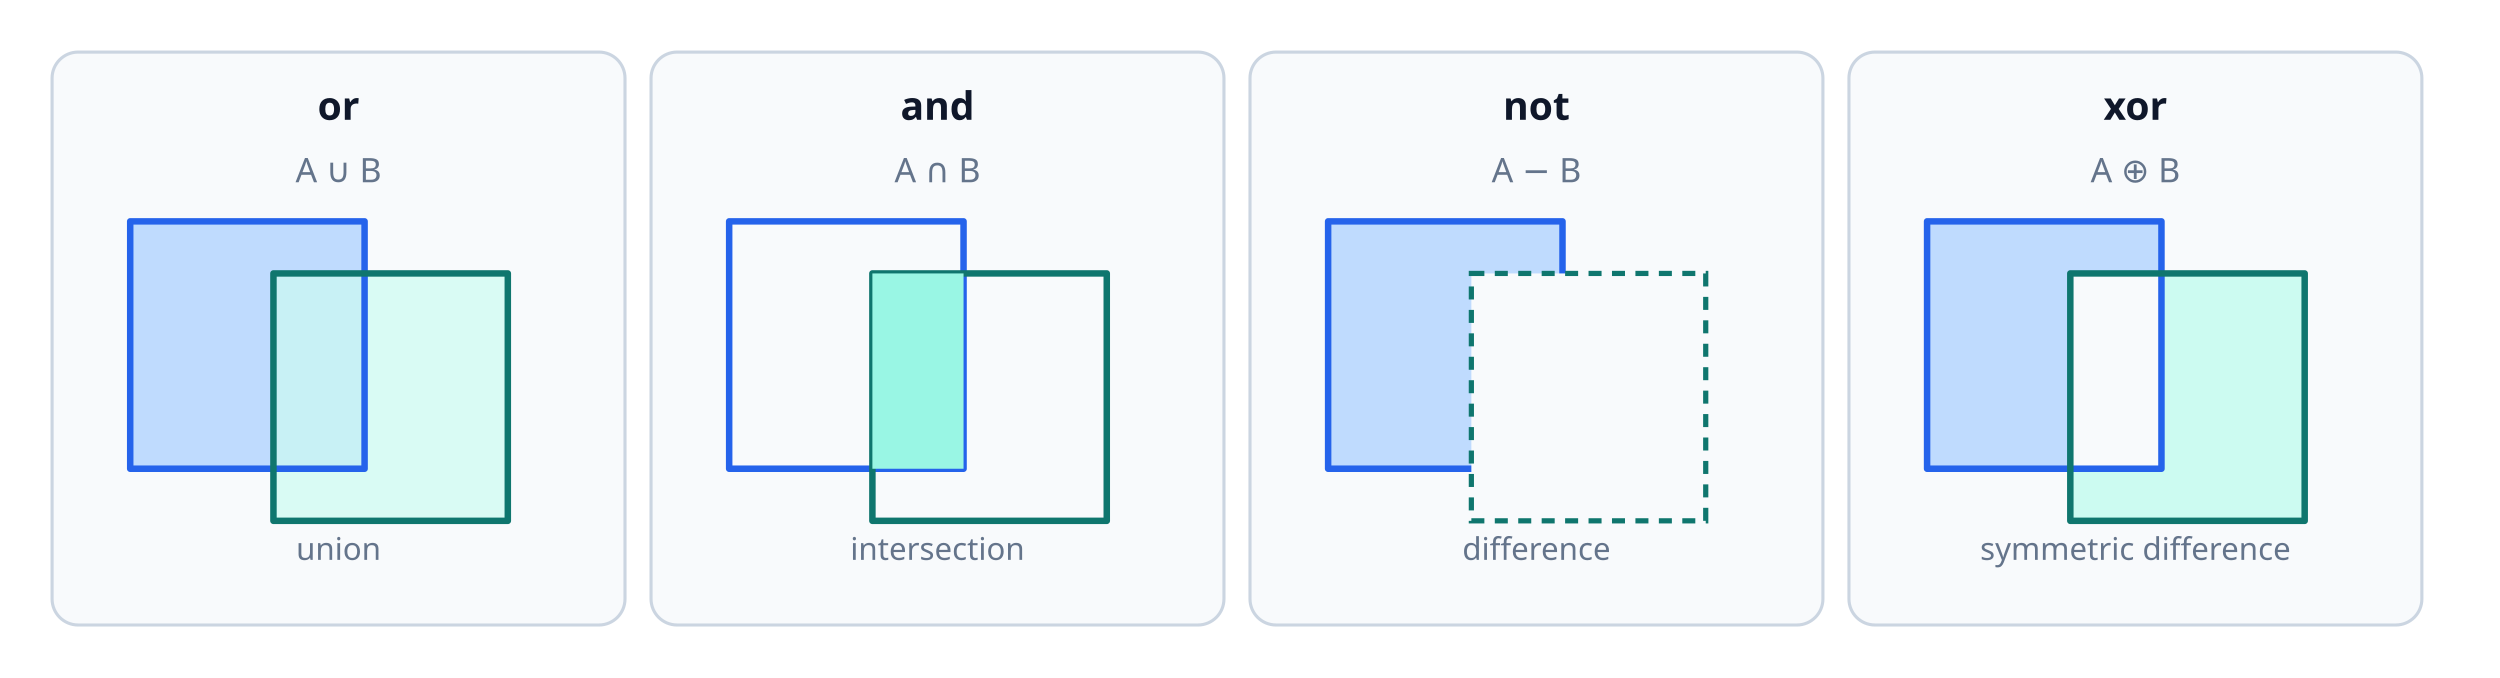
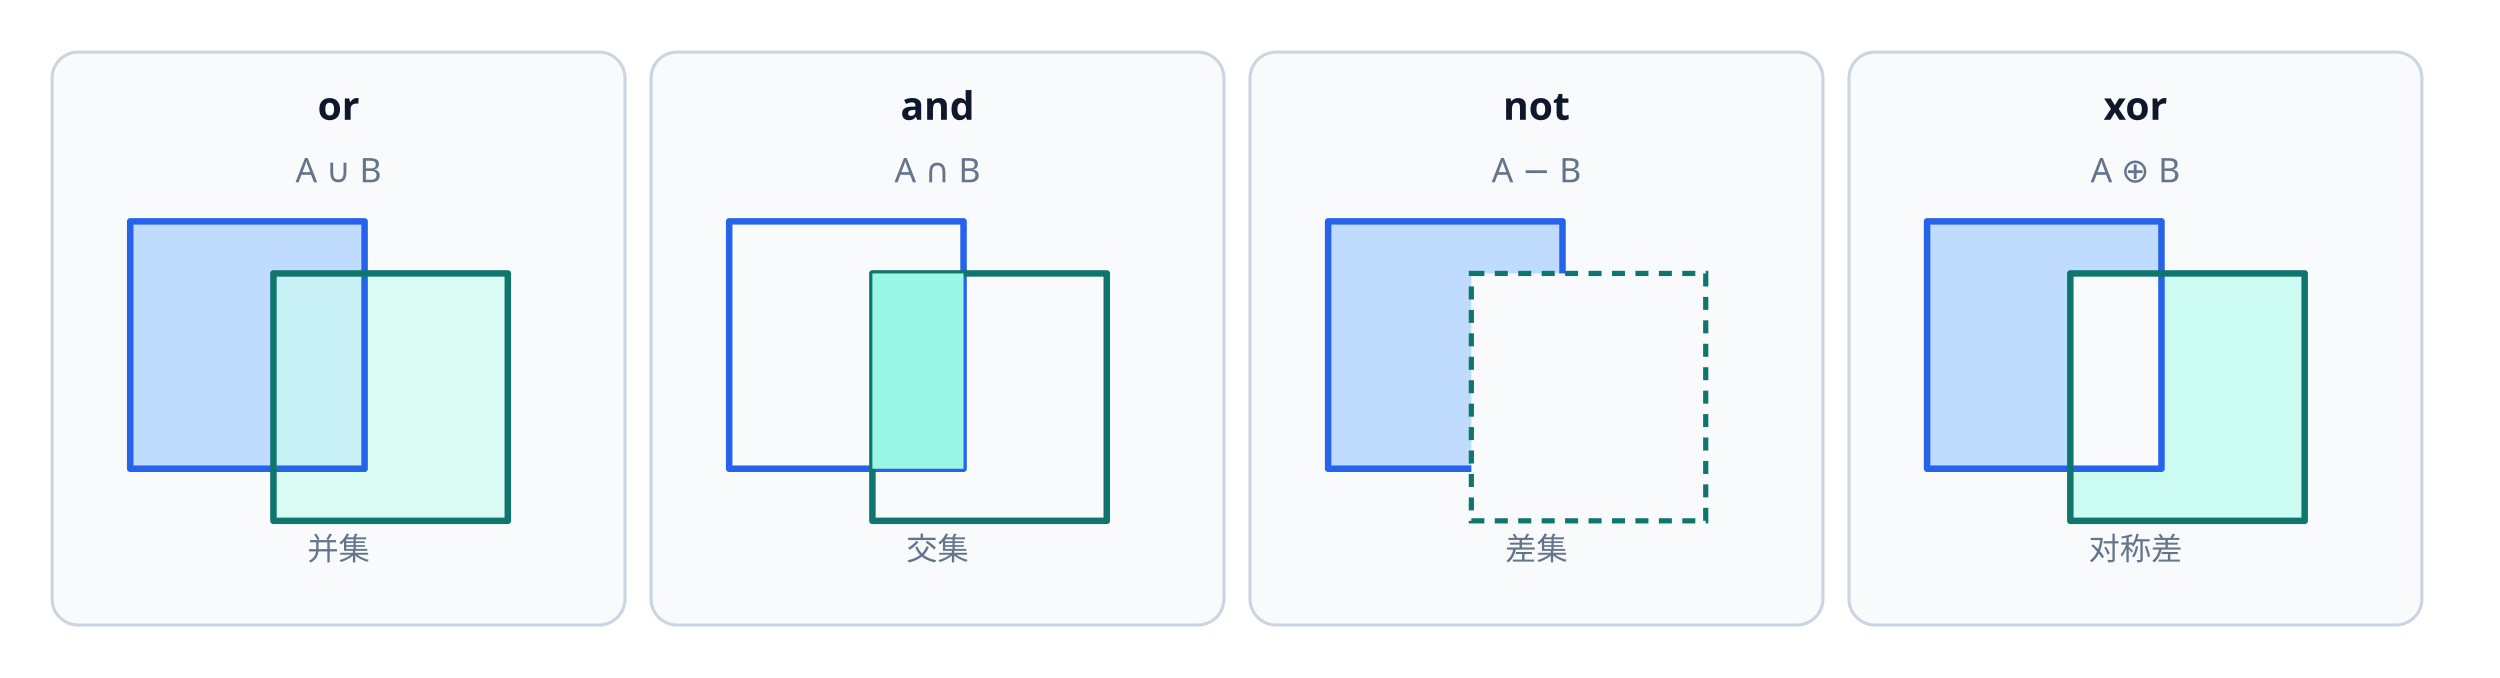
<svg xmlns="http://www.w3.org/2000/svg" viewBox="0 0 960 260" role="img" aria-labelledby="title desc">
  <defs>
    <style>
      .panel { fill: #f8fafc; stroke: #cbd5e1; stroke-width: 1.2; }
      .title { font: 600 15px sans-serif; fill: #0f172a; text-anchor: middle; }
      .formula { font: 13px sans-serif; fill: #64748b; text-anchor: middle; }
      .caption { font: 12px sans-serif; fill: #64748b; text-anchor: middle; }
      .outline { fill: none; stroke: #2563eb; stroke-width: 2.5; stroke-linejoin: round; }
      .outline-b { fill: none; stroke: #0f766e; stroke-width: 2.5; stroke-linejoin: round; }
      .outline-b-dash { fill: none; stroke: #0f766e; stroke-width: 2; stroke-dasharray: 5 4; }
      .fill-a { fill: #bfdbfe; }
      .fill-b { fill: #ccfbf1; }
      .fill-ab { fill: #99f6e4; }
      .bg { fill: #f8fafc; }
      .tiny { font: 11px sans-serif; fill: #475569; }
    </style>
  </defs>
  <g>
    <rect class="panel" x="20" y="20" width="220" height="220" rx="10" />
    <text class="title" x="130" y="46">or</text>
    <text class="formula" x="130" y="70">A ∪ B</text>
    <rect class="fill-a" x="50" y="85" width="90" height="95" />
    <rect class="fill-b" x="105" y="105" width="90" height="95" fill-opacity=".7" />
    <rect class="outline" x="50" y="85" width="90" height="95" />
    <rect class="outline-b" x="105" y="105" width="90" height="95" />
-     <text class="caption" x="130" y="215">union</text>
+     <text class="caption" x="130" y="215">并集</text>
  </g>
  <g>
    <rect class="panel" x="250" y="20" width="220" height="220" rx="10" />
    <text class="title" x="360" y="46">and</text>
    <text class="formula" x="360" y="70">A ∩ B</text>
    <rect class="outline" x="280" y="85" width="90" height="95" />
    <rect class="outline-b" x="335" y="105" width="90" height="95" />
    <rect class="fill-ab" x="335" y="105" width="35" height="75" />
-     <text class="caption" x="360" y="215">intersection</text>
+     <text class="caption" x="360" y="215">交集</text>
  </g>
  <g>
    <rect class="panel" x="480" y="20" width="220" height="220" rx="10" />
    <text class="title" x="590" y="46">not</text>
    <text class="formula" x="590" y="70">A − B</text>
    <rect class="fill-a" x="510" y="85" width="90" height="95" />
    <rect class="outline" x="510" y="85" width="90" height="95" />
    <rect class="bg" x="565" y="105" width="90" height="95" />
    <rect class="outline-b-dash" x="565" y="105" width="90" height="95" />
-     <text class="caption" x="590" y="215">difference</text>
+     <text class="caption" x="590" y="215">差集</text>
  </g>
  <g>
    <rect class="panel" x="710" y="20" width="220" height="220" rx="10" />
    <text class="title" x="820" y="46">xor</text>
    <text class="formula" x="820" y="70">A ⊕ B</text>
    <rect class="fill-a" x="740" y="85" width="90" height="95" />
    <rect class="fill-b" x="795" y="105" width="90" height="95" />
    <rect class="bg" x="795" y="105" width="35" height="75" />
    <rect class="outline" x="740" y="85" width="90" height="95" />
    <rect class="outline-b" x="795" y="105" width="90" height="95" />
-     <text class="caption" x="820" y="215">symmetric difference</text>
+     <text class="caption" x="820" y="215">对称差</text>
  </g>
</svg>
